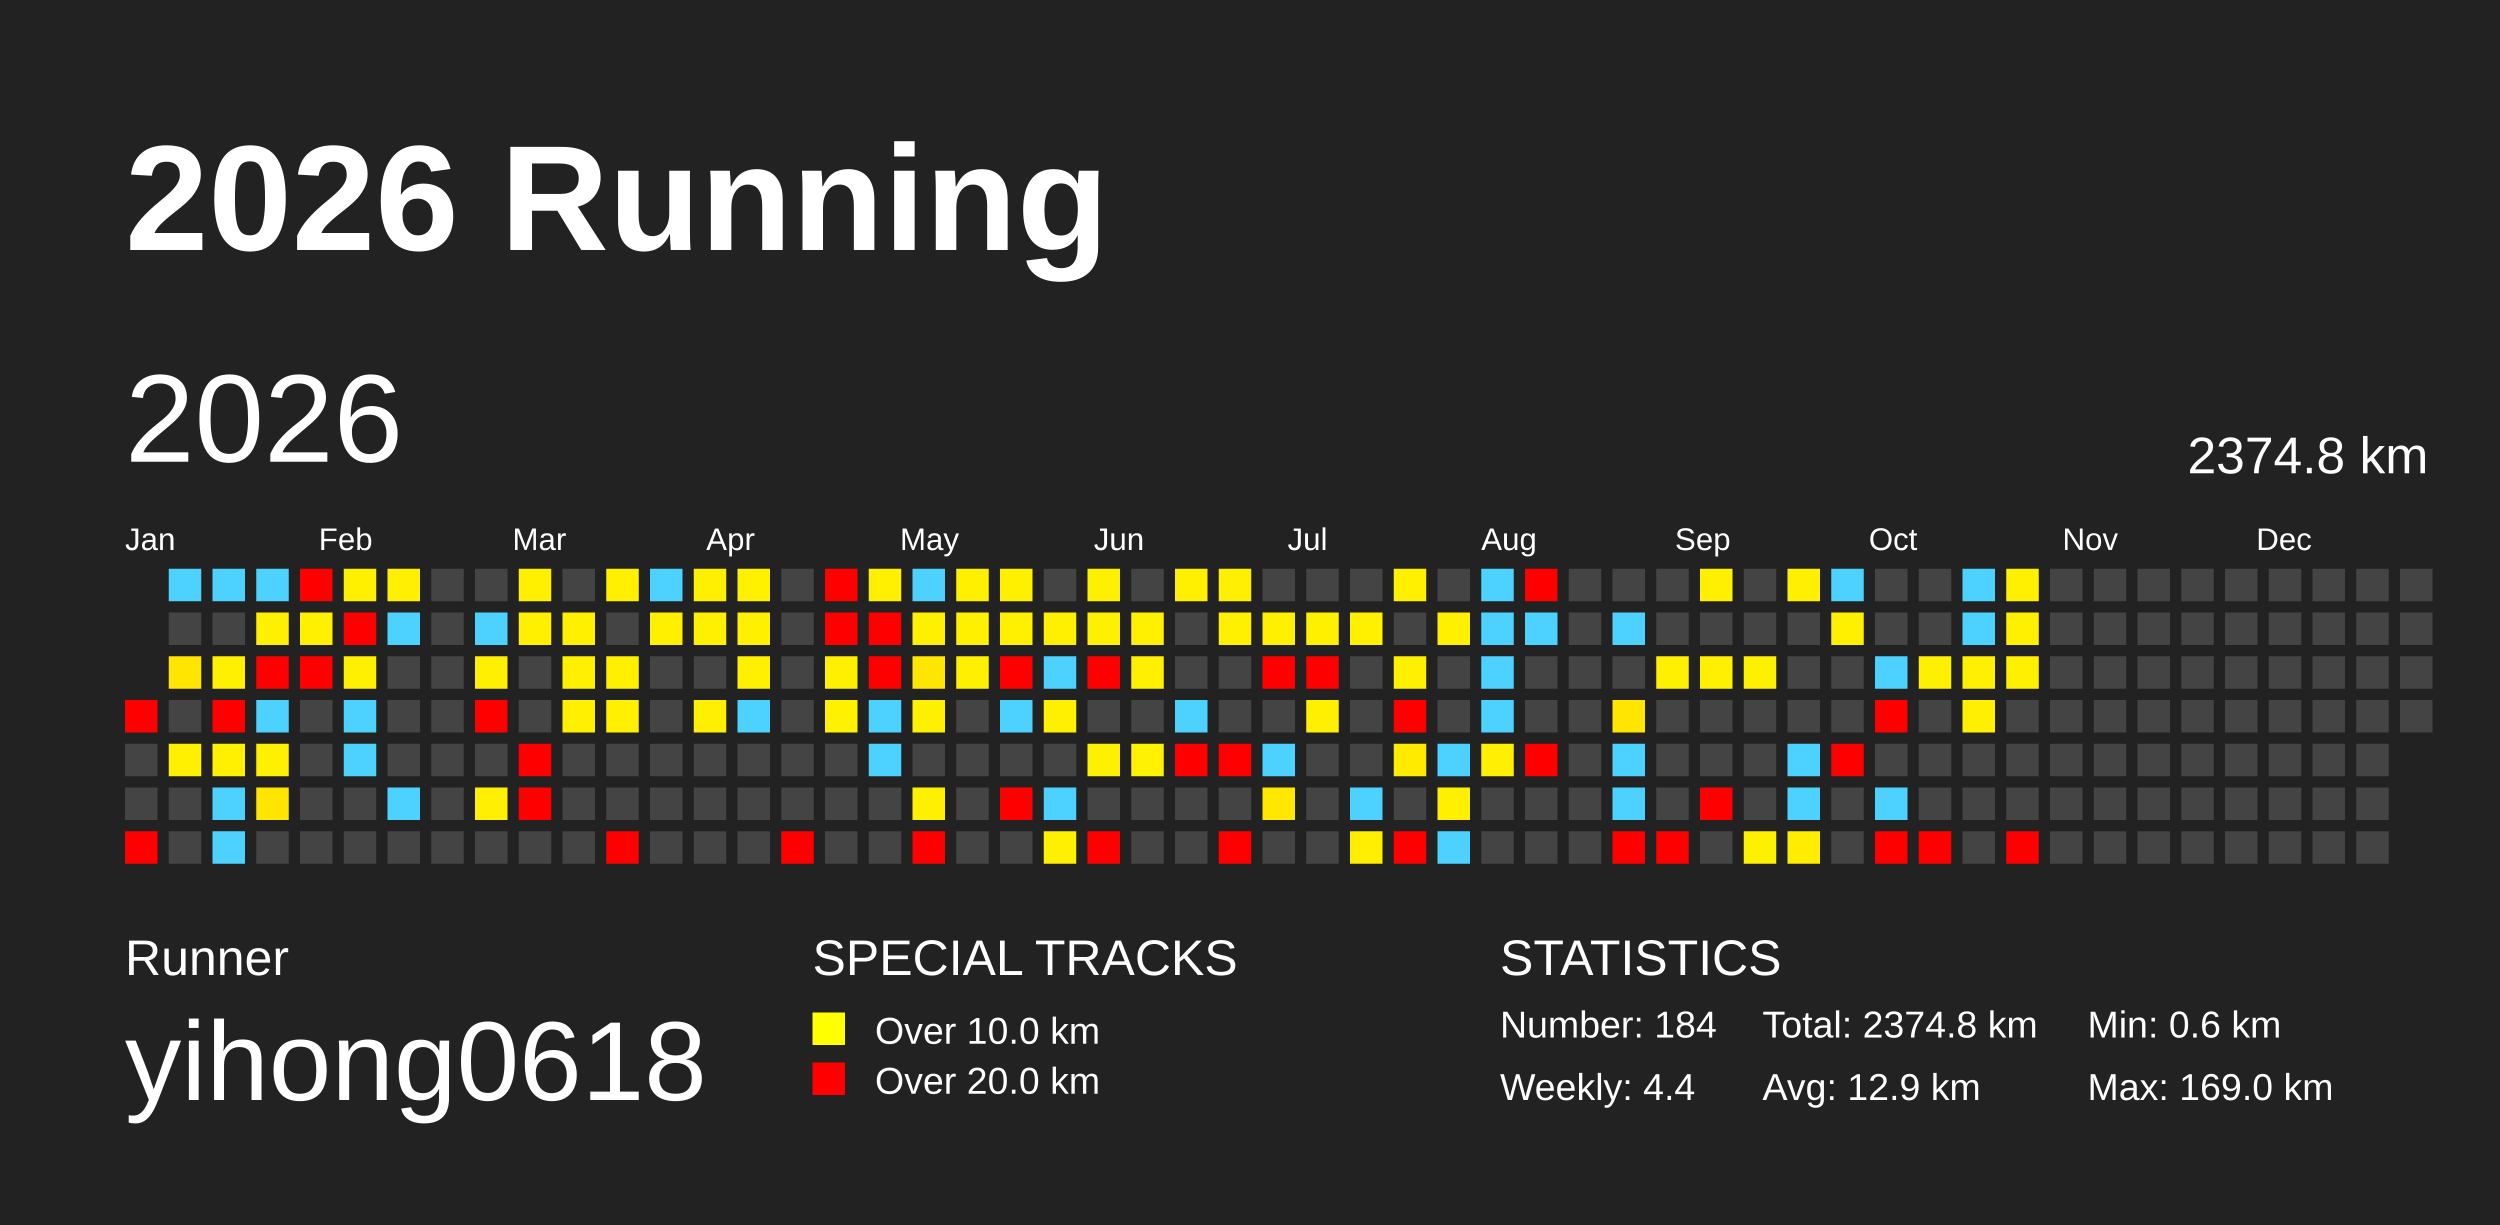
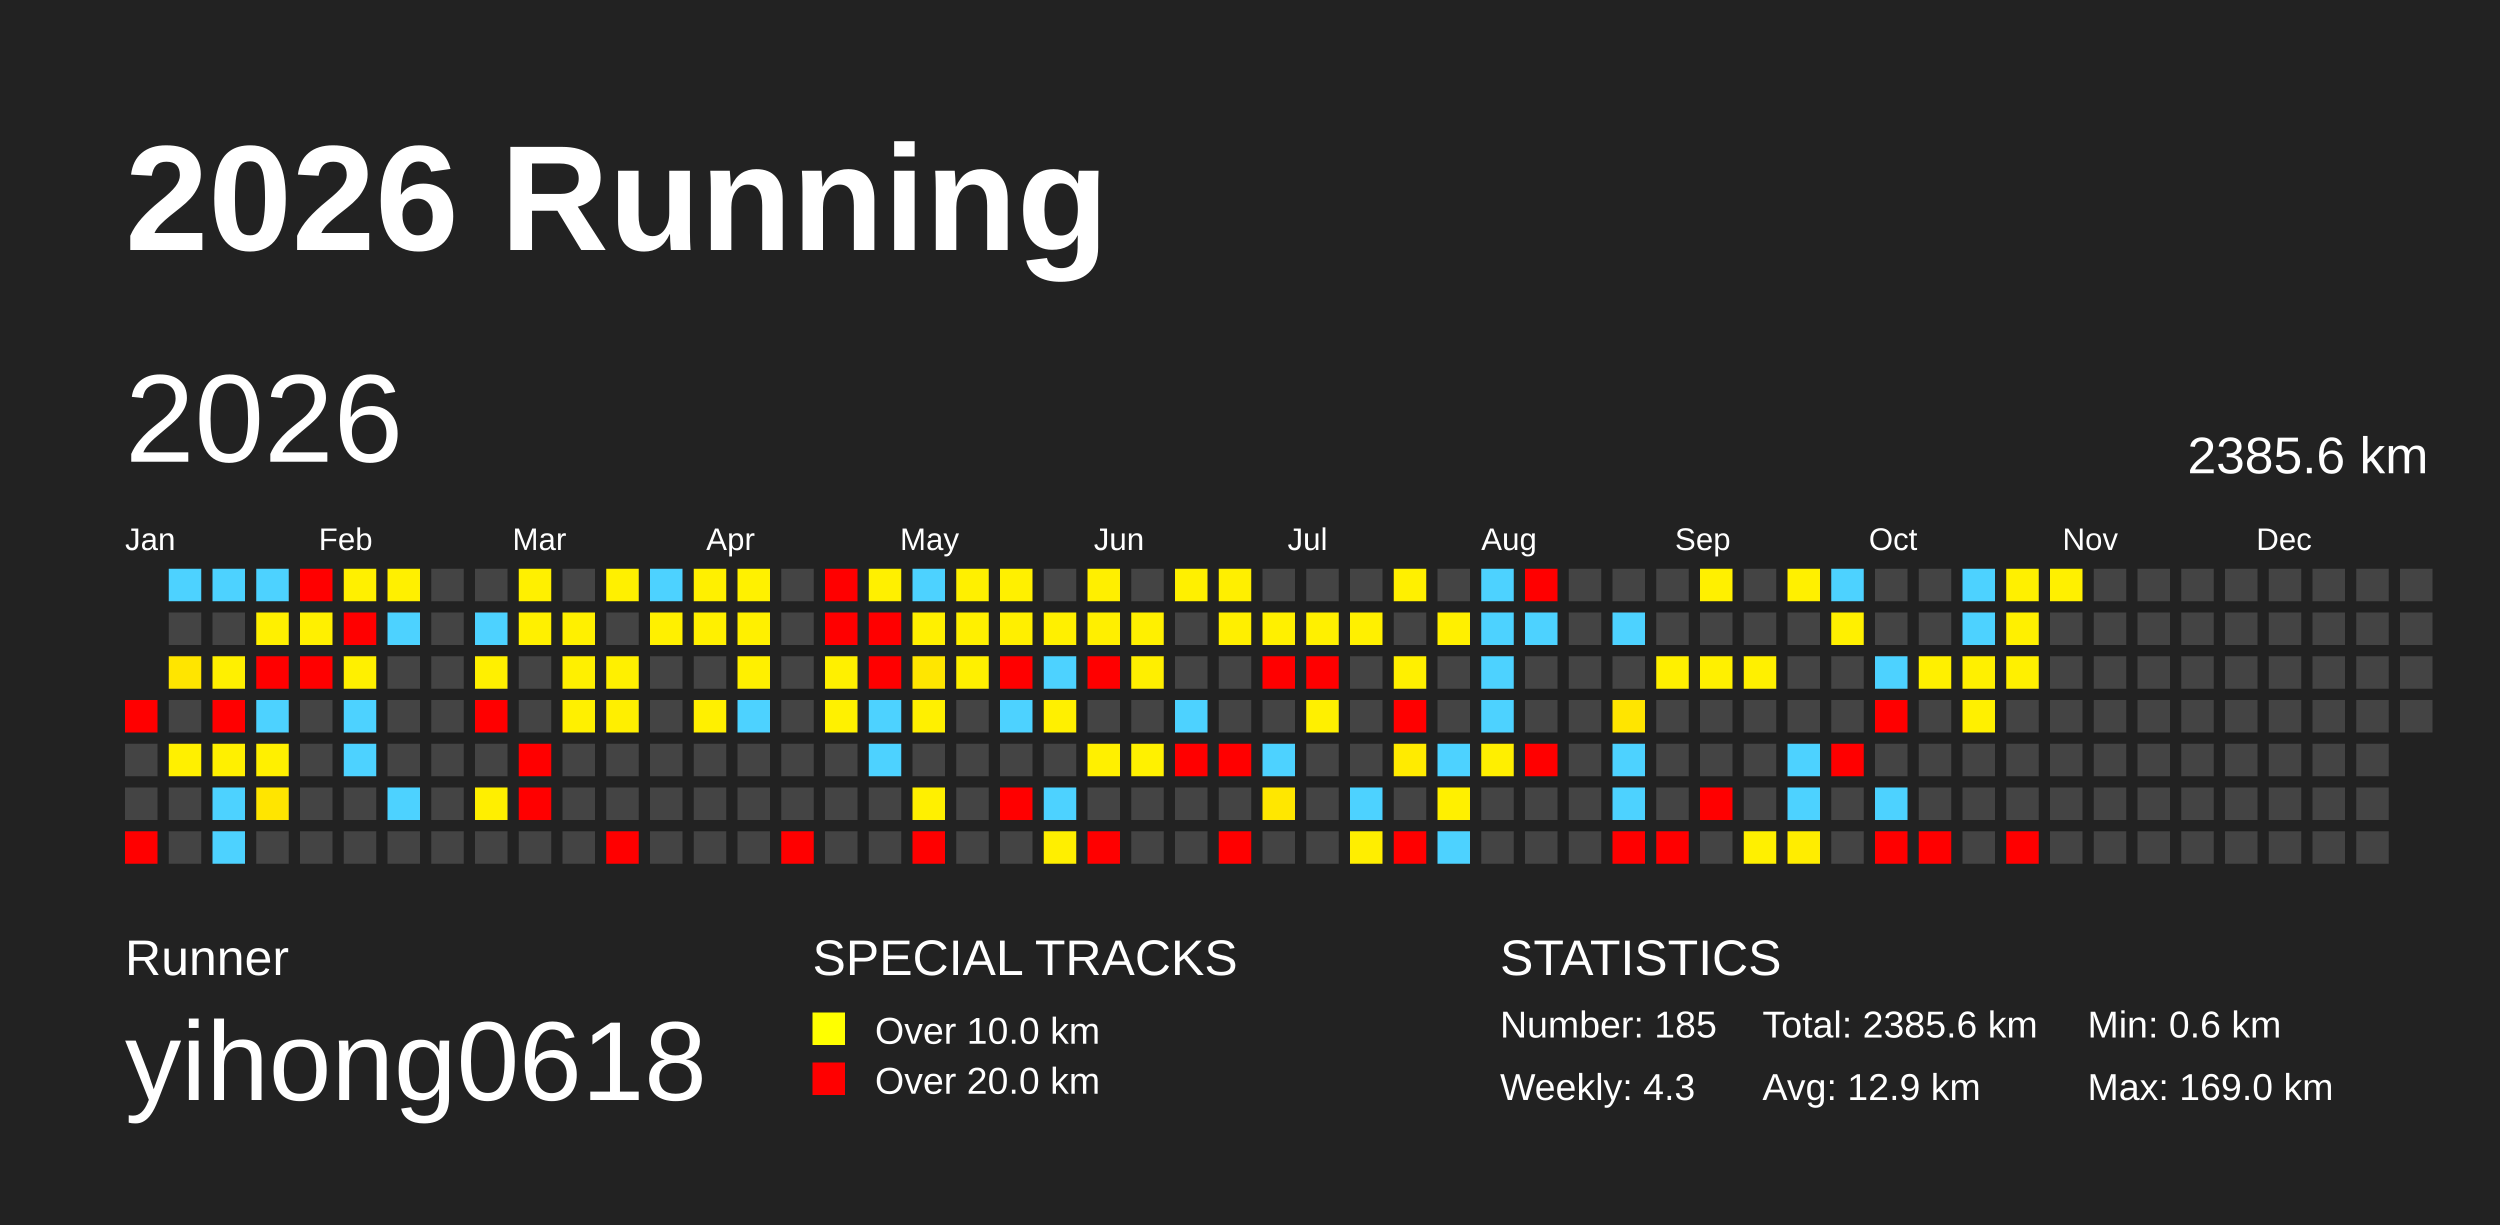
<svg xmlns="http://www.w3.org/2000/svg" baseProfile="full" height="98mm" version="1.1" viewBox="0,0,200,98" width="200mm">
  <defs />
  <rect fill="#222222" height="98" width="200" x="0" y="0" />
  <text fill="#FFFFFF" style="font-size:12px; font-family:Arial; font-weight:bold;" x="10" y="20">2026 Running</text>
  <text fill="#FFFFFF" style="font-size:4px; font-family:Arial" x="10" y="78">Runner</text>
  <text fill="#FFFFFF" style="font-size:9px; font-family:Arial" x="10" y="88">yihong0618</text>
  <text fill="#FFFFFF" style="font-size:4px; font-family:Arial" x="65" y="78">SPECIAL TRACKS</text>
  <rect fill="yellow" height="2.6" width="2.6" x="65" y="81" />
  <text fill="#FFFFFF" style="font-size:3px; font-family:Arial" x="70" y="83.5">Over 10.0 km</text>
  <rect fill="red" height="2.6" width="2.6" x="65" y="85" />
  <text fill="#FFFFFF" style="font-size:3px; font-family:Arial" x="70" y="87.5">Over 20.0 km</text>
  <text fill="#FFFFFF" style="font-size:4px; font-family:Arial" x="120" y="78">STATISTICS</text>
-   <text fill="#FFFFFF" style="font-size:3px; font-family:Arial" x="120" y="83">Number: 184</text>
-   <text fill="#FFFFFF" style="font-size:3px; font-family:Arial" x="120" y="88">Weekly: 4.4</text>
-   <text fill="#FFFFFF" style="font-size:3px; font-family:Arial" x="141" y="83">Total: 2374.8 km</text>
+   <text fill="#FFFFFF" style="font-size:3px; font-family:Arial" x="120" y="83">Number: 185</text>
+   <text fill="#FFFFFF" style="font-size:3px; font-family:Arial" x="120" y="88">Weekly: 4.3</text>
+   <text fill="#FFFFFF" style="font-size:3px; font-family:Arial" x="141" y="83">Total: 2385.6 km</text>
  <text fill="#FFFFFF" style="font-size:3px; font-family:Arial" x="141" y="88">Avg: 12.9 km</text>
  <text fill="#FFFFFF" style="font-size:3px; font-family:Arial" x="167" y="83">Min: 0.6 km</text>
  <text fill="#FFFFFF" style="font-size:3px; font-family:Arial" x="167" y="88">Max: 169.0 km</text>
  <text dominant-baseline="hanging" fill="#FFFFFF" style="font-size:10.0px; font-family:Arial;" x="10" y="30">2026</text>
-   <text dominant-baseline="hanging" fill="#FFFFFF" style="font-size:4.125px; font-family:Arial;" x="175" y="35">2374.8 km</text>
+   <text dominant-baseline="hanging" fill="#FFFFFF" style="font-size:4.125px; font-family:Arial;" x="175" y="35">2385.6 km</text>
  <text fill="#FFFFFF" style="font-size:2.5px; font-family:Arial" x="10.0" y="44">Jan</text>
  <text fill="#FFFFFF" style="font-size:2.5px; font-family:Arial" x="25.5" y="44">Feb</text>
  <text fill="#FFFFFF" style="font-size:2.5px; font-family:Arial" x="41.0" y="44">Mar</text>
  <text fill="#FFFFFF" style="font-size:2.5px; font-family:Arial" x="56.5" y="44">Apr</text>
  <text fill="#FFFFFF" style="font-size:2.5px; font-family:Arial" x="72.0" y="44">May</text>
  <text fill="#FFFFFF" style="font-size:2.5px; font-family:Arial" x="87.5" y="44">Jun</text>
  <text fill="#FFFFFF" style="font-size:2.5px; font-family:Arial" x="103.0" y="44">Jul</text>
  <text fill="#FFFFFF" style="font-size:2.5px; font-family:Arial" x="118.5" y="44">Aug</text>
  <text fill="#FFFFFF" style="font-size:2.5px; font-family:Arial" x="134.0" y="44">Sep</text>
  <text fill="#FFFFFF" style="font-size:2.5px; font-family:Arial" x="149.5" y="44">Oct</text>
  <text fill="#FFFFFF" style="font-size:2.5px; font-family:Arial" x="165.0" y="44">Nov</text>
  <text fill="#FFFFFF" style="font-size:2.5px; font-family:Arial" x="180.5" y="44">Dec</text>
  <rect fill="red" height="2.6" width="2.6" x="10.0" y="56.0" />
  <rect fill="#444444" height="2.6" width="2.6" x="10.0" y="59.5" />
  <rect fill="#444444" height="2.6" width="2.6" x="10.0" y="63.0" />
  <rect fill="red" height="2.6" width="2.6" x="10.0" y="66.5" />
  <rect fill="#4dd2ff" height="2.6" width="2.6" x="13.5" y="45.5" />
  <rect fill="#444444" height="2.6" width="2.6" x="13.5" y="49.0" />
  <rect fill="#ffe500" height="2.6" width="2.6" x="13.5" y="52.5" />
  <rect fill="#444444" height="2.6" width="2.6" x="13.5" y="56.0" />
  <rect fill="#fff000" height="2.6" width="2.6" x="13.5" y="59.5" />
  <rect fill="#444444" height="2.6" width="2.6" x="13.5" y="63.0" />
  <rect fill="#444444" height="2.6" width="2.6" x="13.5" y="66.5" />
  <rect fill="#4dd2ff" height="2.6" width="2.6" x="17.0" y="45.5" />
  <rect fill="#444444" height="2.6" width="2.6" x="17.0" y="49.0" />
  <rect fill="#fff000" height="2.6" width="2.6" x="17.0" y="52.5" />
  <rect fill="red" height="2.6" width="2.6" x="17.0" y="56.0" />
  <rect fill="#fff000" height="2.6" width="2.6" x="17.0" y="59.5" />
  <rect fill="#4dd2ff" height="2.6" width="2.6" x="17.0" y="63.0" />
  <rect fill="#4dd2ff" height="2.6" width="2.6" x="17.0" y="66.5" />
  <rect fill="#4dd2ff" height="2.6" width="2.6" x="20.5" y="45.5" />
  <rect fill="#fff000" height="2.6" width="2.6" x="20.5" y="49.0" />
  <rect fill="red" height="2.6" width="2.6" x="20.5" y="52.5" />
  <rect fill="#4dd2ff" height="2.6" width="2.6" x="20.5" y="56.0" />
  <rect fill="#fff000" height="2.6" width="2.6" x="20.5" y="59.5" />
  <rect fill="#ffe500" height="2.6" width="2.6" x="20.5" y="63.0" />
  <rect fill="#444444" height="2.6" width="2.6" x="20.5" y="66.5" />
  <rect fill="red" height="2.6" width="2.6" x="24.0" y="45.5" />
  <rect fill="#fff000" height="2.6" width="2.6" x="24.0" y="49.0" />
  <rect fill="red" height="2.6" width="2.6" x="24.0" y="52.5" />
  <rect fill="#444444" height="2.6" width="2.6" x="24.0" y="56.0" />
  <rect fill="#444444" height="2.6" width="2.6" x="24.0" y="59.5" />
  <rect fill="#444444" height="2.6" width="2.6" x="24.0" y="63.0" />
  <rect fill="#444444" height="2.6" width="2.6" x="24.0" y="66.5" />
  <rect fill="#fff000" height="2.6" width="2.6" x="27.5" y="45.5" />
  <rect fill="red" height="2.6" width="2.6" x="27.5" y="49.0" />
  <rect fill="#fff000" height="2.6" width="2.6" x="27.5" y="52.5" />
  <rect fill="#4dd2ff" height="2.6" width="2.6" x="27.5" y="56.0" />
  <rect fill="#4dd2ff" height="2.6" width="2.6" x="27.5" y="59.5" />
  <rect fill="#444444" height="2.6" width="2.6" x="27.5" y="63.0" />
  <rect fill="#444444" height="2.6" width="2.6" x="27.5" y="66.5" />
  <rect fill="#fff000" height="2.6" width="2.6" x="31.0" y="45.5" />
  <rect fill="#4dd2ff" height="2.6" width="2.6" x="31.0" y="49.0" />
  <rect fill="#444444" height="2.6" width="2.6" x="31.0" y="52.5" />
  <rect fill="#444444" height="2.6" width="2.6" x="31.0" y="56.0" />
  <rect fill="#444444" height="2.6" width="2.6" x="31.0" y="59.5" />
  <rect fill="#4dd2ff" height="2.6" width="2.6" x="31.0" y="63.0" />
  <rect fill="#444444" height="2.6" width="2.6" x="31.0" y="66.5" />
  <rect fill="#444444" height="2.6" width="2.6" x="34.5" y="45.5" />
  <rect fill="#444444" height="2.6" width="2.6" x="34.5" y="49.0" />
  <rect fill="#444444" height="2.6" width="2.6" x="34.5" y="52.5" />
  <rect fill="#444444" height="2.6" width="2.6" x="34.5" y="56.0" />
  <rect fill="#444444" height="2.6" width="2.6" x="34.5" y="59.5" />
  <rect fill="#444444" height="2.6" width="2.6" x="34.5" y="63.0" />
  <rect fill="#444444" height="2.6" width="2.6" x="34.5" y="66.5" />
  <rect fill="#444444" height="2.6" width="2.6" x="38.0" y="45.5" />
  <rect fill="#4dd2ff" height="2.6" width="2.6" x="38.0" y="49.0" />
  <rect fill="#fff000" height="2.6" width="2.6" x="38.0" y="52.5" />
  <rect fill="red" height="2.6" width="2.6" x="38.0" y="56.0" />
  <rect fill="#444444" height="2.6" width="2.6" x="38.0" y="59.5" />
  <rect fill="#ffef00" height="2.6" width="2.6" x="38.0" y="63.0" />
  <rect fill="#444444" height="2.6" width="2.6" x="38.0" y="66.5" />
  <rect fill="#fff000" height="2.6" width="2.6" x="41.5" y="45.5" />
  <rect fill="#fff000" height="2.6" width="2.6" x="41.5" y="49.0" />
  <rect fill="#444444" height="2.6" width="2.6" x="41.5" y="52.5" />
  <rect fill="#444444" height="2.6" width="2.6" x="41.5" y="56.0" />
  <rect fill="red" height="2.6" width="2.6" x="41.5" y="59.5" />
  <rect fill="red" height="2.6" width="2.6" x="41.5" y="63.0" />
  <rect fill="#444444" height="2.6" width="2.6" x="41.5" y="66.5" />
  <rect fill="#444444" height="2.6" width="2.6" x="45.0" y="45.5" />
  <rect fill="#fff000" height="2.6" width="2.6" x="45.0" y="49.0" />
  <rect fill="#fff000" height="2.6" width="2.6" x="45.0" y="52.5" />
  <rect fill="#fff000" height="2.6" width="2.6" x="45.0" y="56.0" />
  <rect fill="#444444" height="2.6" width="2.6" x="45.0" y="59.5" />
  <rect fill="#444444" height="2.6" width="2.6" x="45.0" y="63.0" />
  <rect fill="#444444" height="2.6" width="2.6" x="45.0" y="66.5" />
  <rect fill="#fff000" height="2.6" width="2.6" x="48.5" y="45.5" />
  <rect fill="#444444" height="2.6" width="2.6" x="48.5" y="49.0" />
  <rect fill="#fff000" height="2.6" width="2.6" x="48.5" y="52.5" />
  <rect fill="#ffef00" height="2.6" width="2.6" x="48.5" y="56.0" />
  <rect fill="#444444" height="2.6" width="2.6" x="48.5" y="59.5" />
  <rect fill="#444444" height="2.6" width="2.6" x="48.5" y="63.0" />
  <rect fill="red" height="2.6" width="2.6" x="48.5" y="66.5" />
  <rect fill="#4dd2ff" height="2.6" width="2.6" x="52.0" y="45.5" />
  <rect fill="#fff000" height="2.6" width="2.6" x="52.0" y="49.0" />
  <rect fill="#444444" height="2.6" width="2.6" x="52.0" y="52.5" />
  <rect fill="#444444" height="2.6" width="2.6" x="52.0" y="56.0" />
  <rect fill="#444444" height="2.6" width="2.6" x="52.0" y="59.5" />
  <rect fill="#444444" height="2.6" width="2.6" x="52.0" y="63.0" />
  <rect fill="#444444" height="2.6" width="2.6" x="52.0" y="66.5" />
  <rect fill="#fff000" height="2.6" width="2.6" x="55.5" y="45.5" />
  <rect fill="#fff000" height="2.6" width="2.6" x="55.5" y="49.0" />
  <rect fill="#444444" height="2.6" width="2.6" x="55.5" y="52.5" />
  <rect fill="#fff000" height="2.6" width="2.6" x="55.5" y="56.0" />
  <rect fill="#444444" height="2.6" width="2.6" x="55.5" y="59.5" />
  <rect fill="#444444" height="2.6" width="2.6" x="55.5" y="63.0" />
  <rect fill="#444444" height="2.6" width="2.6" x="55.5" y="66.5" />
  <rect fill="#fff100" height="2.6" width="2.6" x="59.0" y="45.5" />
  <rect fill="#fff000" height="2.6" width="2.6" x="59.0" y="49.0" />
  <rect fill="#fff000" height="2.6" width="2.6" x="59.0" y="52.5" />
  <rect fill="#4dd2ff" height="2.6" width="2.6" x="59.0" y="56.0" />
  <rect fill="#444444" height="2.6" width="2.6" x="59.0" y="59.5" />
  <rect fill="#444444" height="2.6" width="2.6" x="59.0" y="63.0" />
  <rect fill="#444444" height="2.6" width="2.6" x="59.0" y="66.5" />
  <rect fill="#444444" height="2.6" width="2.6" x="62.5" y="45.5" />
  <rect fill="#444444" height="2.6" width="2.6" x="62.5" y="49.0" />
  <rect fill="#444444" height="2.6" width="2.6" x="62.5" y="52.5" />
  <rect fill="#444444" height="2.6" width="2.6" x="62.5" y="56.0" />
  <rect fill="#444444" height="2.6" width="2.6" x="62.5" y="59.5" />
  <rect fill="#444444" height="2.6" width="2.6" x="62.5" y="63.0" />
  <rect fill="red" height="2.6" width="2.6" x="62.5" y="66.5" />
  <rect fill="red" height="2.6" width="2.6" x="66.0" y="45.5" />
  <rect fill="red" height="2.6" width="2.6" x="66.0" y="49.0" />
  <rect fill="#fff000" height="2.6" width="2.6" x="66.0" y="52.5" />
  <rect fill="#fff100" height="2.6" width="2.6" x="66.0" y="56.0" />
  <rect fill="#444444" height="2.6" width="2.6" x="66.0" y="59.5" />
  <rect fill="#444444" height="2.6" width="2.6" x="66.0" y="63.0" />
  <rect fill="#444444" height="2.6" width="2.6" x="66.0" y="66.5" />
  <rect fill="#fff000" height="2.6" width="2.6" x="69.5" y="45.5" />
  <rect fill="red" height="2.6" width="2.6" x="69.5" y="49.0" />
  <rect fill="red" height="2.6" width="2.6" x="69.5" y="52.5" />
  <rect fill="#4dd2ff" height="2.6" width="2.6" x="69.5" y="56.0" />
  <rect fill="#4dd2ff" height="2.6" width="2.6" x="69.5" y="59.5" />
  <rect fill="#444444" height="2.6" width="2.6" x="69.5" y="63.0" />
  <rect fill="#444444" height="2.6" width="2.6" x="69.5" y="66.5" />
  <rect fill="#4dd2ff" height="2.6" width="2.6" x="73.0" y="45.5" />
  <rect fill="#fff000" height="2.6" width="2.6" x="73.0" y="49.0" />
  <rect fill="#ffe600" height="2.6" width="2.6" x="73.0" y="52.5" />
  <rect fill="#fff000" height="2.6" width="2.6" x="73.0" y="56.0" />
  <rect fill="#444444" height="2.6" width="2.6" x="73.0" y="59.5" />
  <rect fill="#fff000" height="2.6" width="2.6" x="73.0" y="63.0" />
  <rect fill="red" height="2.6" width="2.6" x="73.0" y="66.5" />
  <rect fill="#fff000" height="2.6" width="2.6" x="76.5" y="45.5" />
  <rect fill="#fff000" height="2.6" width="2.6" x="76.5" y="49.0" />
  <rect fill="#fff000" height="2.6" width="2.6" x="76.5" y="52.5" />
  <rect fill="#444444" height="2.6" width="2.6" x="76.5" y="56.0" />
  <rect fill="#444444" height="2.6" width="2.6" x="76.5" y="59.5" />
  <rect fill="#444444" height="2.6" width="2.6" x="76.5" y="63.0" />
  <rect fill="#444444" height="2.6" width="2.6" x="76.5" y="66.5" />
  <rect fill="#fff000" height="2.6" width="2.6" x="80.0" y="45.5" />
  <rect fill="#ffef00" height="2.6" width="2.6" x="80.0" y="49.0" />
  <rect fill="red" height="2.6" width="2.6" x="80.0" y="52.5" />
  <rect fill="#4dd2ff" height="2.6" width="2.6" x="80.0" y="56.0" />
  <rect fill="#444444" height="2.6" width="2.6" x="80.0" y="59.5" />
  <rect fill="red" height="2.6" width="2.6" x="80.0" y="63.0" />
  <rect fill="#444444" height="2.6" width="2.6" x="80.0" y="66.5" />
  <rect fill="#444444" height="2.6" width="2.6" x="83.5" y="45.5" />
  <rect fill="#fff000" height="2.6" width="2.6" x="83.5" y="49.0" />
  <rect fill="#4dd2ff" height="2.6" width="2.6" x="83.5" y="52.5" />
  <rect fill="#fff000" height="2.6" width="2.6" x="83.5" y="56.0" />
  <rect fill="#444444" height="2.6" width="2.6" x="83.5" y="59.5" />
  <rect fill="#4dd2ff" height="2.6" width="2.6" x="83.5" y="63.0" />
  <rect fill="#ffef00" height="2.6" width="2.6" x="83.5" y="66.5" />
  <rect fill="#ffef00" height="2.6" width="2.6" x="87.0" y="45.5" />
  <rect fill="#ffef00" height="2.6" width="2.6" x="87.0" y="49.0" />
  <rect fill="red" height="2.6" width="2.6" x="87.0" y="52.5" />
  <rect fill="#444444" height="2.6" width="2.6" x="87.0" y="56.0" />
  <rect fill="#fff000" height="2.6" width="2.6" x="87.0" y="59.5" />
  <rect fill="#444444" height="2.6" width="2.6" x="87.0" y="63.0" />
  <rect fill="red" height="2.6" width="2.6" x="87.0" y="66.5" />
  <rect fill="#444444" height="2.6" width="2.6" x="90.5" y="45.5" />
  <rect fill="#fff000" height="2.6" width="2.6" x="90.5" y="49.0" />
  <rect fill="#ffef00" height="2.6" width="2.6" x="90.5" y="52.5" />
  <rect fill="#444444" height="2.6" width="2.6" x="90.5" y="56.0" />
  <rect fill="#fff100" height="2.6" width="2.6" x="90.5" y="59.5" />
  <rect fill="#444444" height="2.6" width="2.6" x="90.5" y="63.0" />
  <rect fill="#444444" height="2.6" width="2.6" x="90.5" y="66.5" />
  <rect fill="#fff000" height="2.6" width="2.6" x="94.0" y="45.5" />
  <rect fill="#444444" height="2.6" width="2.6" x="94.0" y="49.0" />
  <rect fill="#444444" height="2.6" width="2.6" x="94.0" y="52.5" />
  <rect fill="#4dd2ff" height="2.6" width="2.6" x="94.0" y="56.0" />
  <rect fill="red" height="2.6" width="2.6" x="94.0" y="59.5" />
  <rect fill="#444444" height="2.6" width="2.6" x="94.0" y="63.0" />
  <rect fill="#444444" height="2.6" width="2.6" x="94.0" y="66.5" />
  <rect fill="#ffef00" height="2.6" width="2.6" x="97.5" y="45.5" />
  <rect fill="#ffef00" height="2.6" width="2.6" x="97.5" y="49.0" />
  <rect fill="#444444" height="2.6" width="2.6" x="97.5" y="52.5" />
  <rect fill="#444444" height="2.6" width="2.6" x="97.5" y="56.0" />
  <rect fill="red" height="2.6" width="2.6" x="97.5" y="59.5" />
  <rect fill="#444444" height="2.6" width="2.6" x="97.5" y="63.0" />
  <rect fill="red" height="2.6" width="2.6" x="97.5" y="66.5" />
  <rect fill="#444444" height="2.6" width="2.6" x="101.0" y="45.5" />
  <rect fill="#fff000" height="2.6" width="2.6" x="101.0" y="49.0" />
  <rect fill="red" height="2.6" width="2.6" x="101.0" y="52.5" />
  <rect fill="#444444" height="2.6" width="2.6" x="101.0" y="56.0" />
  <rect fill="#4dd2ff" height="2.6" width="2.6" x="101.0" y="59.5" />
  <rect fill="#ffe700" height="2.6" width="2.6" x="101.0" y="63.0" />
  <rect fill="#444444" height="2.6" width="2.6" x="101.0" y="66.5" />
  <rect fill="#444444" height="2.6" width="2.6" x="104.5" y="45.5" />
  <rect fill="#fff000" height="2.6" width="2.6" x="104.5" y="49.0" />
  <rect fill="red" height="2.6" width="2.6" x="104.5" y="52.5" />
  <rect fill="#fff000" height="2.6" width="2.6" x="104.5" y="56.0" />
  <rect fill="#444444" height="2.6" width="2.6" x="104.5" y="59.5" />
  <rect fill="#444444" height="2.6" width="2.6" x="104.5" y="63.0" />
  <rect fill="#444444" height="2.6" width="2.6" x="104.5" y="66.5" />
  <rect fill="#444444" height="2.6" width="2.6" x="108.0" y="45.5" />
  <rect fill="#fff000" height="2.6" width="2.6" x="108.0" y="49.0" />
  <rect fill="#444444" height="2.6" width="2.6" x="108.0" y="52.5" />
  <rect fill="#444444" height="2.6" width="2.6" x="108.0" y="56.0" />
  <rect fill="#444444" height="2.6" width="2.6" x="108.0" y="59.5" />
  <rect fill="#4dd2ff" height="2.6" width="2.6" x="108.0" y="63.0" />
  <rect fill="#ffee00" height="2.6" width="2.6" x="108.0" y="66.5" />
  <rect fill="#fff000" height="2.6" width="2.6" x="111.5" y="45.5" />
  <rect fill="#444444" height="2.6" width="2.6" x="111.5" y="49.0" />
  <rect fill="#fff000" height="2.6" width="2.6" x="111.5" y="52.5" />
  <rect fill="red" height="2.6" width="2.6" x="111.5" y="56.0" />
  <rect fill="#ffeb00" height="2.6" width="2.6" x="111.5" y="59.5" />
  <rect fill="#444444" height="2.6" width="2.6" x="111.5" y="63.0" />
  <rect fill="red" height="2.6" width="2.6" x="111.5" y="66.5" />
  <rect fill="#444444" height="2.6" width="2.6" x="115.0" y="45.5" />
  <rect fill="#fff000" height="2.6" width="2.6" x="115.0" y="49.0" />
  <rect fill="#444444" height="2.6" width="2.6" x="115.0" y="52.5" />
  <rect fill="#444444" height="2.6" width="2.6" x="115.0" y="56.0" />
  <rect fill="#4dd2ff" height="2.6" width="2.6" x="115.0" y="59.5" />
  <rect fill="#fff000" height="2.6" width="2.6" x="115.0" y="63.0" />
  <rect fill="#4dd2ff" height="2.6" width="2.6" x="115.0" y="66.5" />
  <rect fill="#4dd2ff" height="2.6" width="2.6" x="118.5" y="45.5" />
  <rect fill="#4dd2ff" height="2.6" width="2.6" x="118.5" y="49.0" />
  <rect fill="#4dd2ff" height="2.6" width="2.6" x="118.5" y="52.5" />
  <rect fill="#4dd2ff" height="2.6" width="2.6" x="118.5" y="56.0" />
  <rect fill="#ffef00" height="2.6" width="2.6" x="118.5" y="59.5" />
  <rect fill="#444444" height="2.6" width="2.6" x="118.5" y="63.0" />
  <rect fill="#444444" height="2.6" width="2.6" x="118.5" y="66.5" />
  <rect fill="red" height="2.6" width="2.6" x="122.0" y="45.5" />
  <rect fill="#4dd2ff" height="2.6" width="2.6" x="122.0" y="49.0" />
  <rect fill="#444444" height="2.6" width="2.6" x="122.0" y="52.5" />
  <rect fill="#444444" height="2.6" width="2.6" x="122.0" y="56.0" />
  <rect fill="red" height="2.6" width="2.6" x="122.0" y="59.5" />
  <rect fill="#444444" height="2.6" width="2.6" x="122.0" y="63.0" />
  <rect fill="#444444" height="2.6" width="2.6" x="122.0" y="66.5" />
  <rect fill="#444444" height="2.6" width="2.6" x="125.5" y="45.5" />
  <rect fill="#444444" height="2.6" width="2.6" x="125.5" y="49.0" />
  <rect fill="#444444" height="2.6" width="2.6" x="125.5" y="52.5" />
  <rect fill="#444444" height="2.6" width="2.6" x="125.5" y="56.0" />
  <rect fill="#444444" height="2.6" width="2.6" x="125.5" y="59.5" />
  <rect fill="#444444" height="2.6" width="2.6" x="125.5" y="63.0" />
  <rect fill="#444444" height="2.6" width="2.6" x="125.5" y="66.5" />
  <rect fill="#444444" height="2.6" width="2.6" x="129.0" y="45.5" />
  <rect fill="#4dd2ff" height="2.6" width="2.6" x="129.0" y="49.0" />
  <rect fill="#444444" height="2.6" width="2.6" x="129.0" y="52.5" />
  <rect fill="#ffe500" height="2.6" width="2.6" x="129.0" y="56.0" />
  <rect fill="#4dd2ff" height="2.6" width="2.6" x="129.0" y="59.5" />
  <rect fill="#4dd2ff" height="2.6" width="2.6" x="129.0" y="63.0" />
  <rect fill="red" height="2.6" width="2.6" x="129.0" y="66.5" />
  <rect fill="#444444" height="2.6" width="2.6" x="132.5" y="45.5" />
  <rect fill="#444444" height="2.6" width="2.6" x="132.5" y="49.0" />
  <rect fill="#fff000" height="2.6" width="2.6" x="132.5" y="52.5" />
  <rect fill="#444444" height="2.6" width="2.6" x="132.5" y="56.0" />
  <rect fill="#444444" height="2.6" width="2.6" x="132.5" y="59.5" />
  <rect fill="#444444" height="2.6" width="2.6" x="132.5" y="63.0" />
  <rect fill="red" height="2.6" width="2.6" x="132.5" y="66.5" />
  <rect fill="#fff000" height="2.6" width="2.6" x="136.0" y="45.5" />
  <rect fill="#444444" height="2.6" width="2.6" x="136.0" y="49.0" />
  <rect fill="#fff000" height="2.6" width="2.6" x="136.0" y="52.5" />
  <rect fill="#444444" height="2.6" width="2.6" x="136.0" y="56.0" />
  <rect fill="#444444" height="2.6" width="2.6" x="136.0" y="59.5" />
  <rect fill="red" height="2.6" width="2.6" x="136.0" y="63.0" />
  <rect fill="#444444" height="2.6" width="2.6" x="136.0" y="66.5" />
  <rect fill="#444444" height="2.6" width="2.6" x="139.5" y="45.5" />
  <rect fill="#444444" height="2.6" width="2.6" x="139.5" y="49.0" />
  <rect fill="#fff000" height="2.6" width="2.6" x="139.5" y="52.5" />
  <rect fill="#444444" height="2.6" width="2.6" x="139.5" y="56.0" />
  <rect fill="#444444" height="2.6" width="2.6" x="139.5" y="59.5" />
  <rect fill="#444444" height="2.6" width="2.6" x="139.5" y="63.0" />
  <rect fill="#fff000" height="2.6" width="2.6" x="139.5" y="66.5" />
  <rect fill="#fff000" height="2.6" width="2.6" x="143.0" y="45.5" />
  <rect fill="#444444" height="2.6" width="2.6" x="143.0" y="49.0" />
  <rect fill="#444444" height="2.6" width="2.6" x="143.0" y="52.5" />
  <rect fill="#444444" height="2.6" width="2.6" x="143.0" y="56.0" />
  <rect fill="#4dd2ff" height="2.6" width="2.6" x="143.0" y="59.5" />
  <rect fill="#4dd2ff" height="2.6" width="2.6" x="143.0" y="63.0" />
  <rect fill="#ffed00" height="2.6" width="2.6" x="143.0" y="66.5" />
  <rect fill="#4dd2ff" height="2.6" width="2.6" x="146.5" y="45.5" />
  <rect fill="#fff000" height="2.6" width="2.6" x="146.5" y="49.0" />
  <rect fill="#444444" height="2.6" width="2.6" x="146.5" y="52.5" />
  <rect fill="#444444" height="2.6" width="2.6" x="146.5" y="56.0" />
  <rect fill="red" height="2.6" width="2.6" x="146.5" y="59.5" />
  <rect fill="#444444" height="2.6" width="2.6" x="146.5" y="63.0" />
  <rect fill="#444444" height="2.6" width="2.6" x="146.5" y="66.5" />
  <rect fill="#444444" height="2.6" width="2.6" x="150.0" y="45.5" />
  <rect fill="#444444" height="2.6" width="2.6" x="150.0" y="49.0" />
  <rect fill="#4dd2ff" height="2.6" width="2.6" x="150.0" y="52.5" />
  <rect fill="red" height="2.6" width="2.6" x="150.0" y="56.0" />
  <rect fill="#444444" height="2.6" width="2.6" x="150.0" y="59.5" />
  <rect fill="#4dd2ff" height="2.6" width="2.6" x="150.0" y="63.0" />
  <rect fill="red" height="2.6" width="2.6" x="150.0" y="66.5" />
  <rect fill="#444444" height="2.6" width="2.6" x="153.5" y="45.5" />
  <rect fill="#444444" height="2.6" width="2.6" x="153.5" y="49.0" />
  <rect fill="#fff000" height="2.6" width="2.6" x="153.5" y="52.5" />
  <rect fill="#444444" height="2.6" width="2.6" x="153.5" y="56.0" />
  <rect fill="#444444" height="2.6" width="2.6" x="153.5" y="59.5" />
  <rect fill="#444444" height="2.6" width="2.6" x="153.5" y="63.0" />
  <rect fill="red" height="2.6" width="2.6" x="153.5" y="66.5" />
  <rect fill="#4dd2ff" height="2.6" width="2.6" x="157.0" y="45.5" />
  <rect fill="#4dd2ff" height="2.6" width="2.6" x="157.0" y="49.0" />
  <rect fill="#fff000" height="2.6" width="2.6" x="157.0" y="52.5" />
  <rect fill="#fff000" height="2.6" width="2.6" x="157.0" y="56.0" />
  <rect fill="#444444" height="2.6" width="2.6" x="157.0" y="59.5" />
  <rect fill="#444444" height="2.6" width="2.6" x="157.0" y="63.0" />
  <rect fill="#444444" height="2.6" width="2.6" x="157.0" y="66.5" />
  <rect fill="#fff000" height="2.6" width="2.6" x="160.5" y="45.5" />
  <rect fill="#fff000" height="2.6" width="2.6" x="160.5" y="49.0" />
  <rect fill="#fff000" height="2.6" width="2.6" x="160.5" y="52.5" />
  <rect fill="#444444" height="2.6" width="2.6" x="160.5" y="56.0" />
  <rect fill="#444444" height="2.6" width="2.6" x="160.5" y="59.5" />
  <rect fill="#444444" height="2.6" width="2.6" x="160.5" y="63.0" />
  <rect fill="red" height="2.6" width="2.6" x="160.5" y="66.5" />
-   <rect fill="#444444" height="2.6" width="2.6" x="164.0" y="45.5" />
+   <rect fill="#fff000" height="2.6" width="2.6" x="164.0" y="45.5" />
  <rect fill="#444444" height="2.6" width="2.6" x="164.0" y="49.0" />
  <rect fill="#444444" height="2.6" width="2.6" x="164.0" y="52.5" />
  <rect fill="#444444" height="2.6" width="2.6" x="164.0" y="56.0" />
  <rect fill="#444444" height="2.6" width="2.6" x="164.0" y="59.5" />
  <rect fill="#444444" height="2.6" width="2.6" x="164.0" y="63.0" />
  <rect fill="#444444" height="2.6" width="2.6" x="164.0" y="66.5" />
  <rect fill="#444444" height="2.6" width="2.6" x="167.5" y="45.5" />
  <rect fill="#444444" height="2.6" width="2.6" x="167.5" y="49.0" />
  <rect fill="#444444" height="2.6" width="2.6" x="167.5" y="52.5" />
  <rect fill="#444444" height="2.6" width="2.6" x="167.5" y="56.0" />
  <rect fill="#444444" height="2.6" width="2.6" x="167.5" y="59.5" />
  <rect fill="#444444" height="2.6" width="2.6" x="167.5" y="63.0" />
  <rect fill="#444444" height="2.6" width="2.6" x="167.5" y="66.5" />
  <rect fill="#444444" height="2.6" width="2.6" x="171.0" y="45.5" />
  <rect fill="#444444" height="2.6" width="2.6" x="171.0" y="49.0" />
  <rect fill="#444444" height="2.6" width="2.6" x="171.0" y="52.5" />
  <rect fill="#444444" height="2.6" width="2.6" x="171.0" y="56.0" />
  <rect fill="#444444" height="2.6" width="2.6" x="171.0" y="59.5" />
  <rect fill="#444444" height="2.6" width="2.6" x="171.0" y="63.0" />
  <rect fill="#444444" height="2.6" width="2.6" x="171.0" y="66.5" />
  <rect fill="#444444" height="2.6" width="2.6" x="174.5" y="45.5" />
  <rect fill="#444444" height="2.6" width="2.6" x="174.5" y="49.0" />
  <rect fill="#444444" height="2.6" width="2.6" x="174.5" y="52.5" />
  <rect fill="#444444" height="2.6" width="2.6" x="174.5" y="56.0" />
  <rect fill="#444444" height="2.6" width="2.6" x="174.5" y="59.5" />
  <rect fill="#444444" height="2.6" width="2.6" x="174.5" y="63.0" />
  <rect fill="#444444" height="2.6" width="2.6" x="174.5" y="66.5" />
  <rect fill="#444444" height="2.6" width="2.6" x="178.0" y="45.5" />
  <rect fill="#444444" height="2.6" width="2.6" x="178.0" y="49.0" />
  <rect fill="#444444" height="2.6" width="2.6" x="178.0" y="52.5" />
  <rect fill="#444444" height="2.6" width="2.6" x="178.0" y="56.0" />
  <rect fill="#444444" height="2.6" width="2.6" x="178.0" y="59.5" />
  <rect fill="#444444" height="2.6" width="2.6" x="178.0" y="63.0" />
  <rect fill="#444444" height="2.6" width="2.6" x="178.0" y="66.5" />
  <rect fill="#444444" height="2.6" width="2.6" x="181.5" y="45.5" />
  <rect fill="#444444" height="2.6" width="2.6" x="181.5" y="49.0" />
  <rect fill="#444444" height="2.6" width="2.6" x="181.5" y="52.5" />
  <rect fill="#444444" height="2.6" width="2.6" x="181.5" y="56.0" />
  <rect fill="#444444" height="2.6" width="2.6" x="181.5" y="59.5" />
  <rect fill="#444444" height="2.6" width="2.6" x="181.5" y="63.0" />
  <rect fill="#444444" height="2.6" width="2.6" x="181.5" y="66.5" />
  <rect fill="#444444" height="2.6" width="2.6" x="185.0" y="45.5" />
  <rect fill="#444444" height="2.6" width="2.6" x="185.0" y="49.0" />
  <rect fill="#444444" height="2.6" width="2.6" x="185.0" y="52.5" />
  <rect fill="#444444" height="2.6" width="2.6" x="185.0" y="56.0" />
  <rect fill="#444444" height="2.6" width="2.6" x="185.0" y="59.5" />
  <rect fill="#444444" height="2.6" width="2.6" x="185.0" y="63.0" />
  <rect fill="#444444" height="2.6" width="2.6" x="185.0" y="66.5" />
  <rect fill="#444444" height="2.6" width="2.6" x="188.5" y="45.5" />
  <rect fill="#444444" height="2.6" width="2.6" x="188.5" y="49.0" />
  <rect fill="#444444" height="2.6" width="2.6" x="188.5" y="52.5" />
  <rect fill="#444444" height="2.6" width="2.6" x="188.5" y="56.0" />
  <rect fill="#444444" height="2.6" width="2.6" x="188.5" y="59.5" />
  <rect fill="#444444" height="2.6" width="2.6" x="188.5" y="63.0" />
  <rect fill="#444444" height="2.6" width="2.6" x="188.5" y="66.5" />
  <rect fill="#444444" height="2.6" width="2.6" x="192.0" y="45.5" />
  <rect fill="#444444" height="2.6" width="2.6" x="192.0" y="49.0" />
  <rect fill="#444444" height="2.6" width="2.6" x="192.0" y="52.5" />
  <rect fill="#444444" height="2.6" width="2.6" x="192.0" y="56.0" />
</svg>
